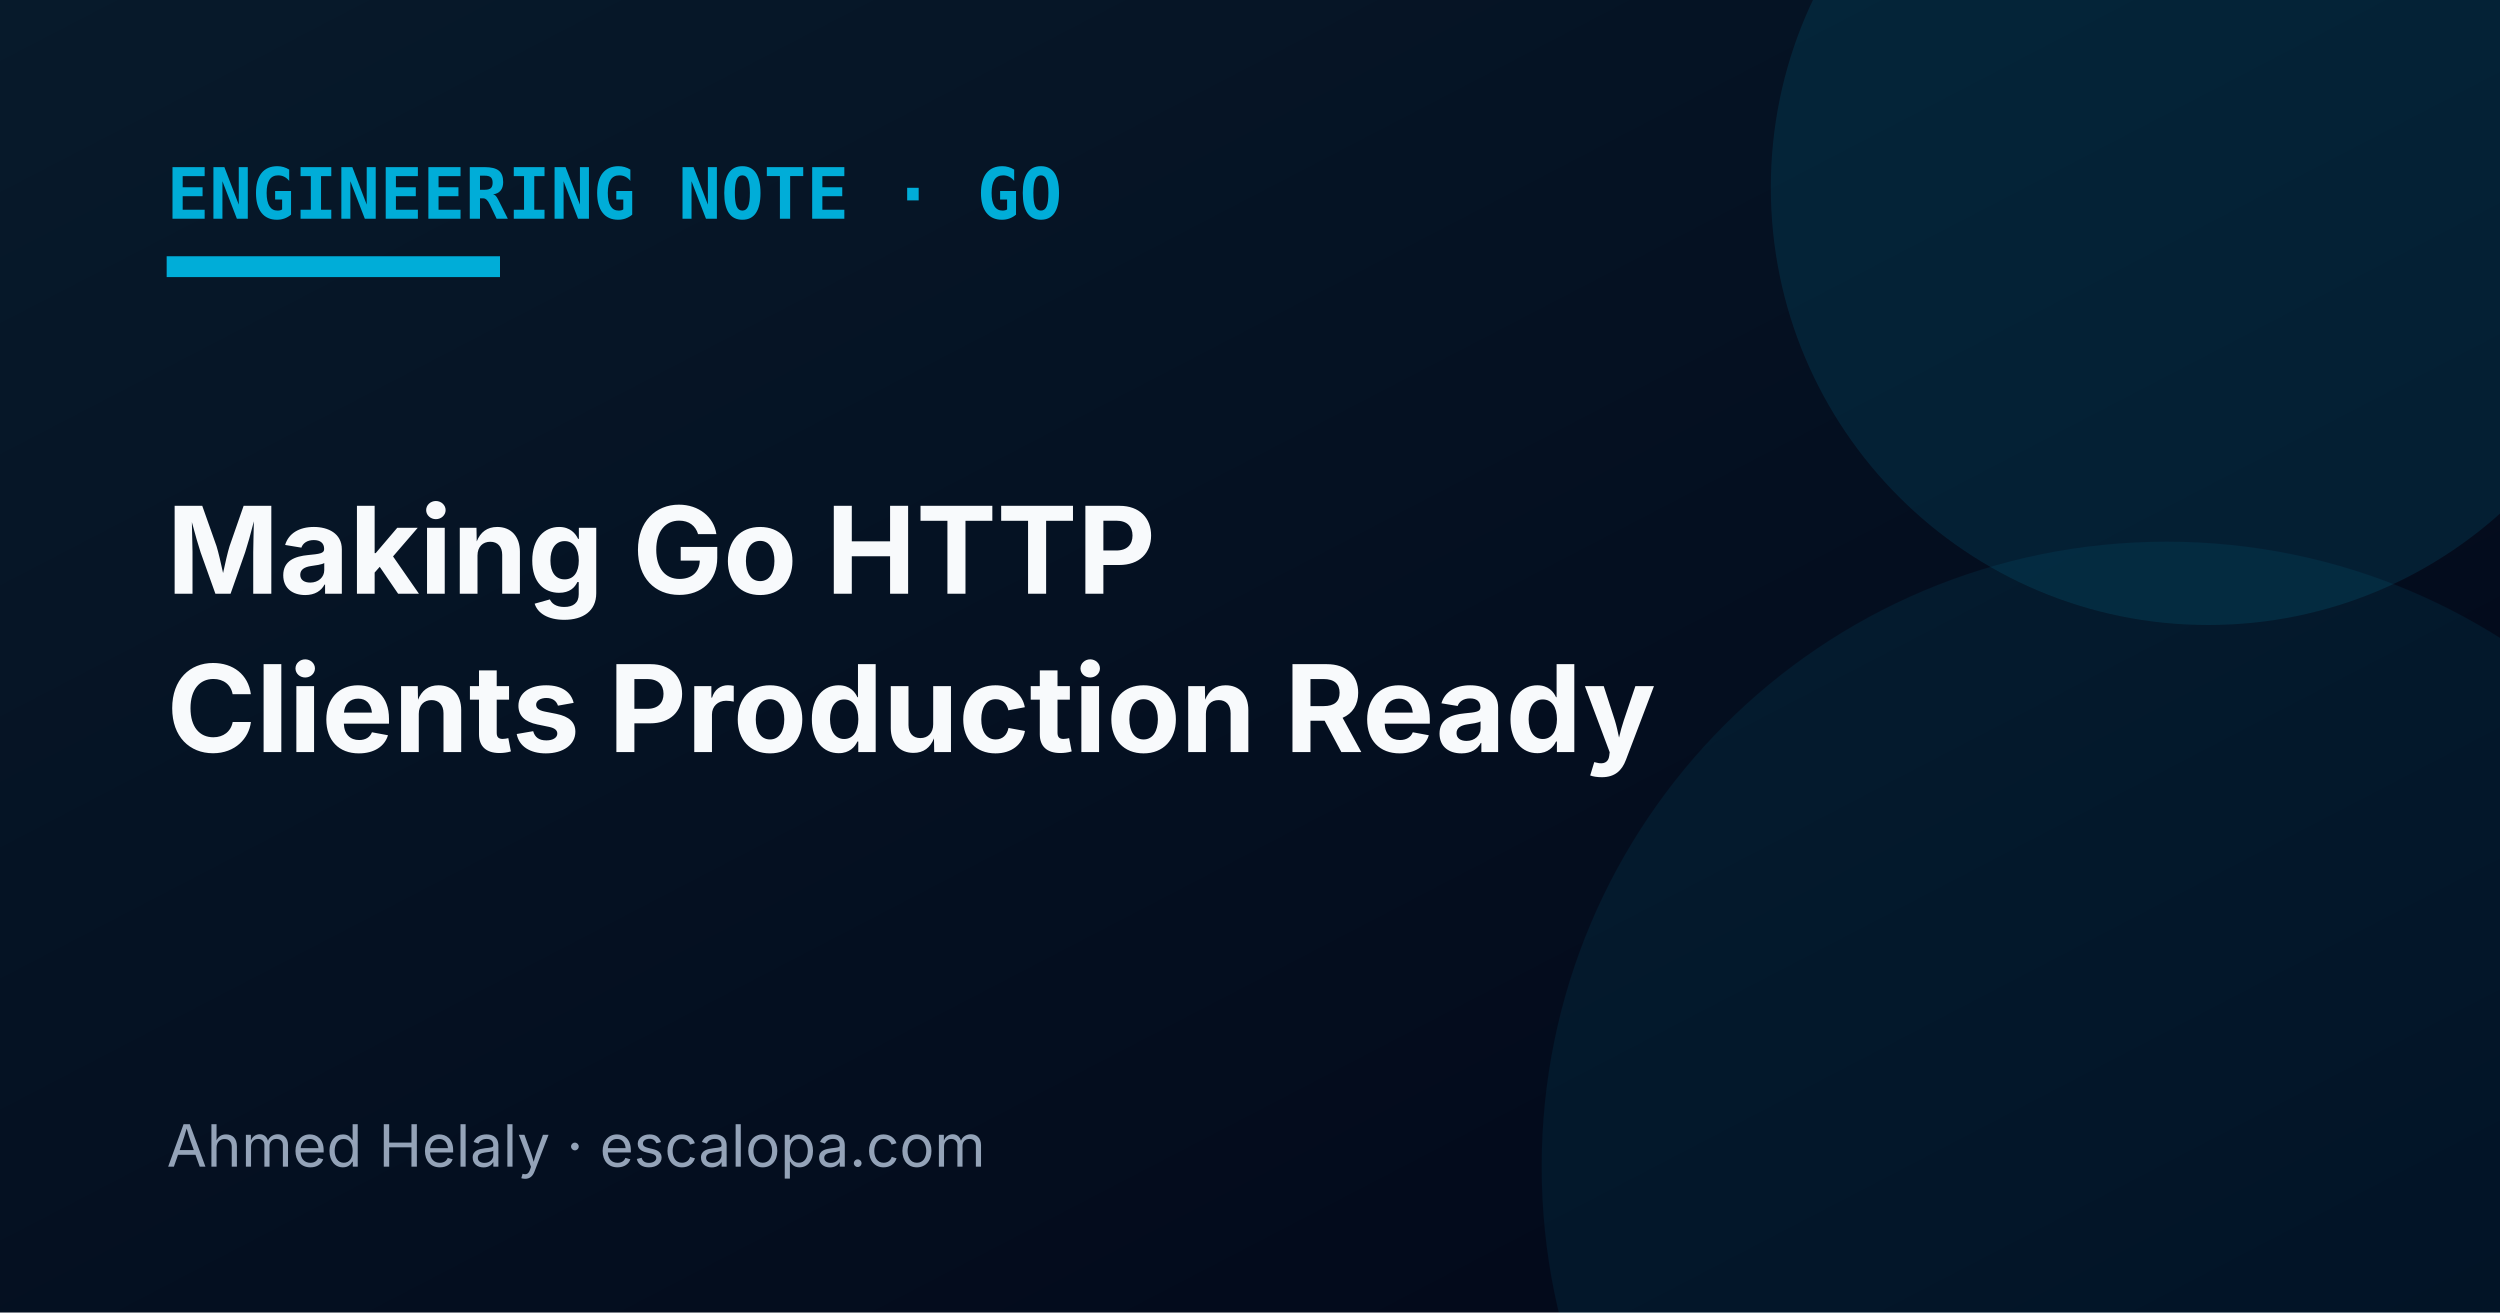
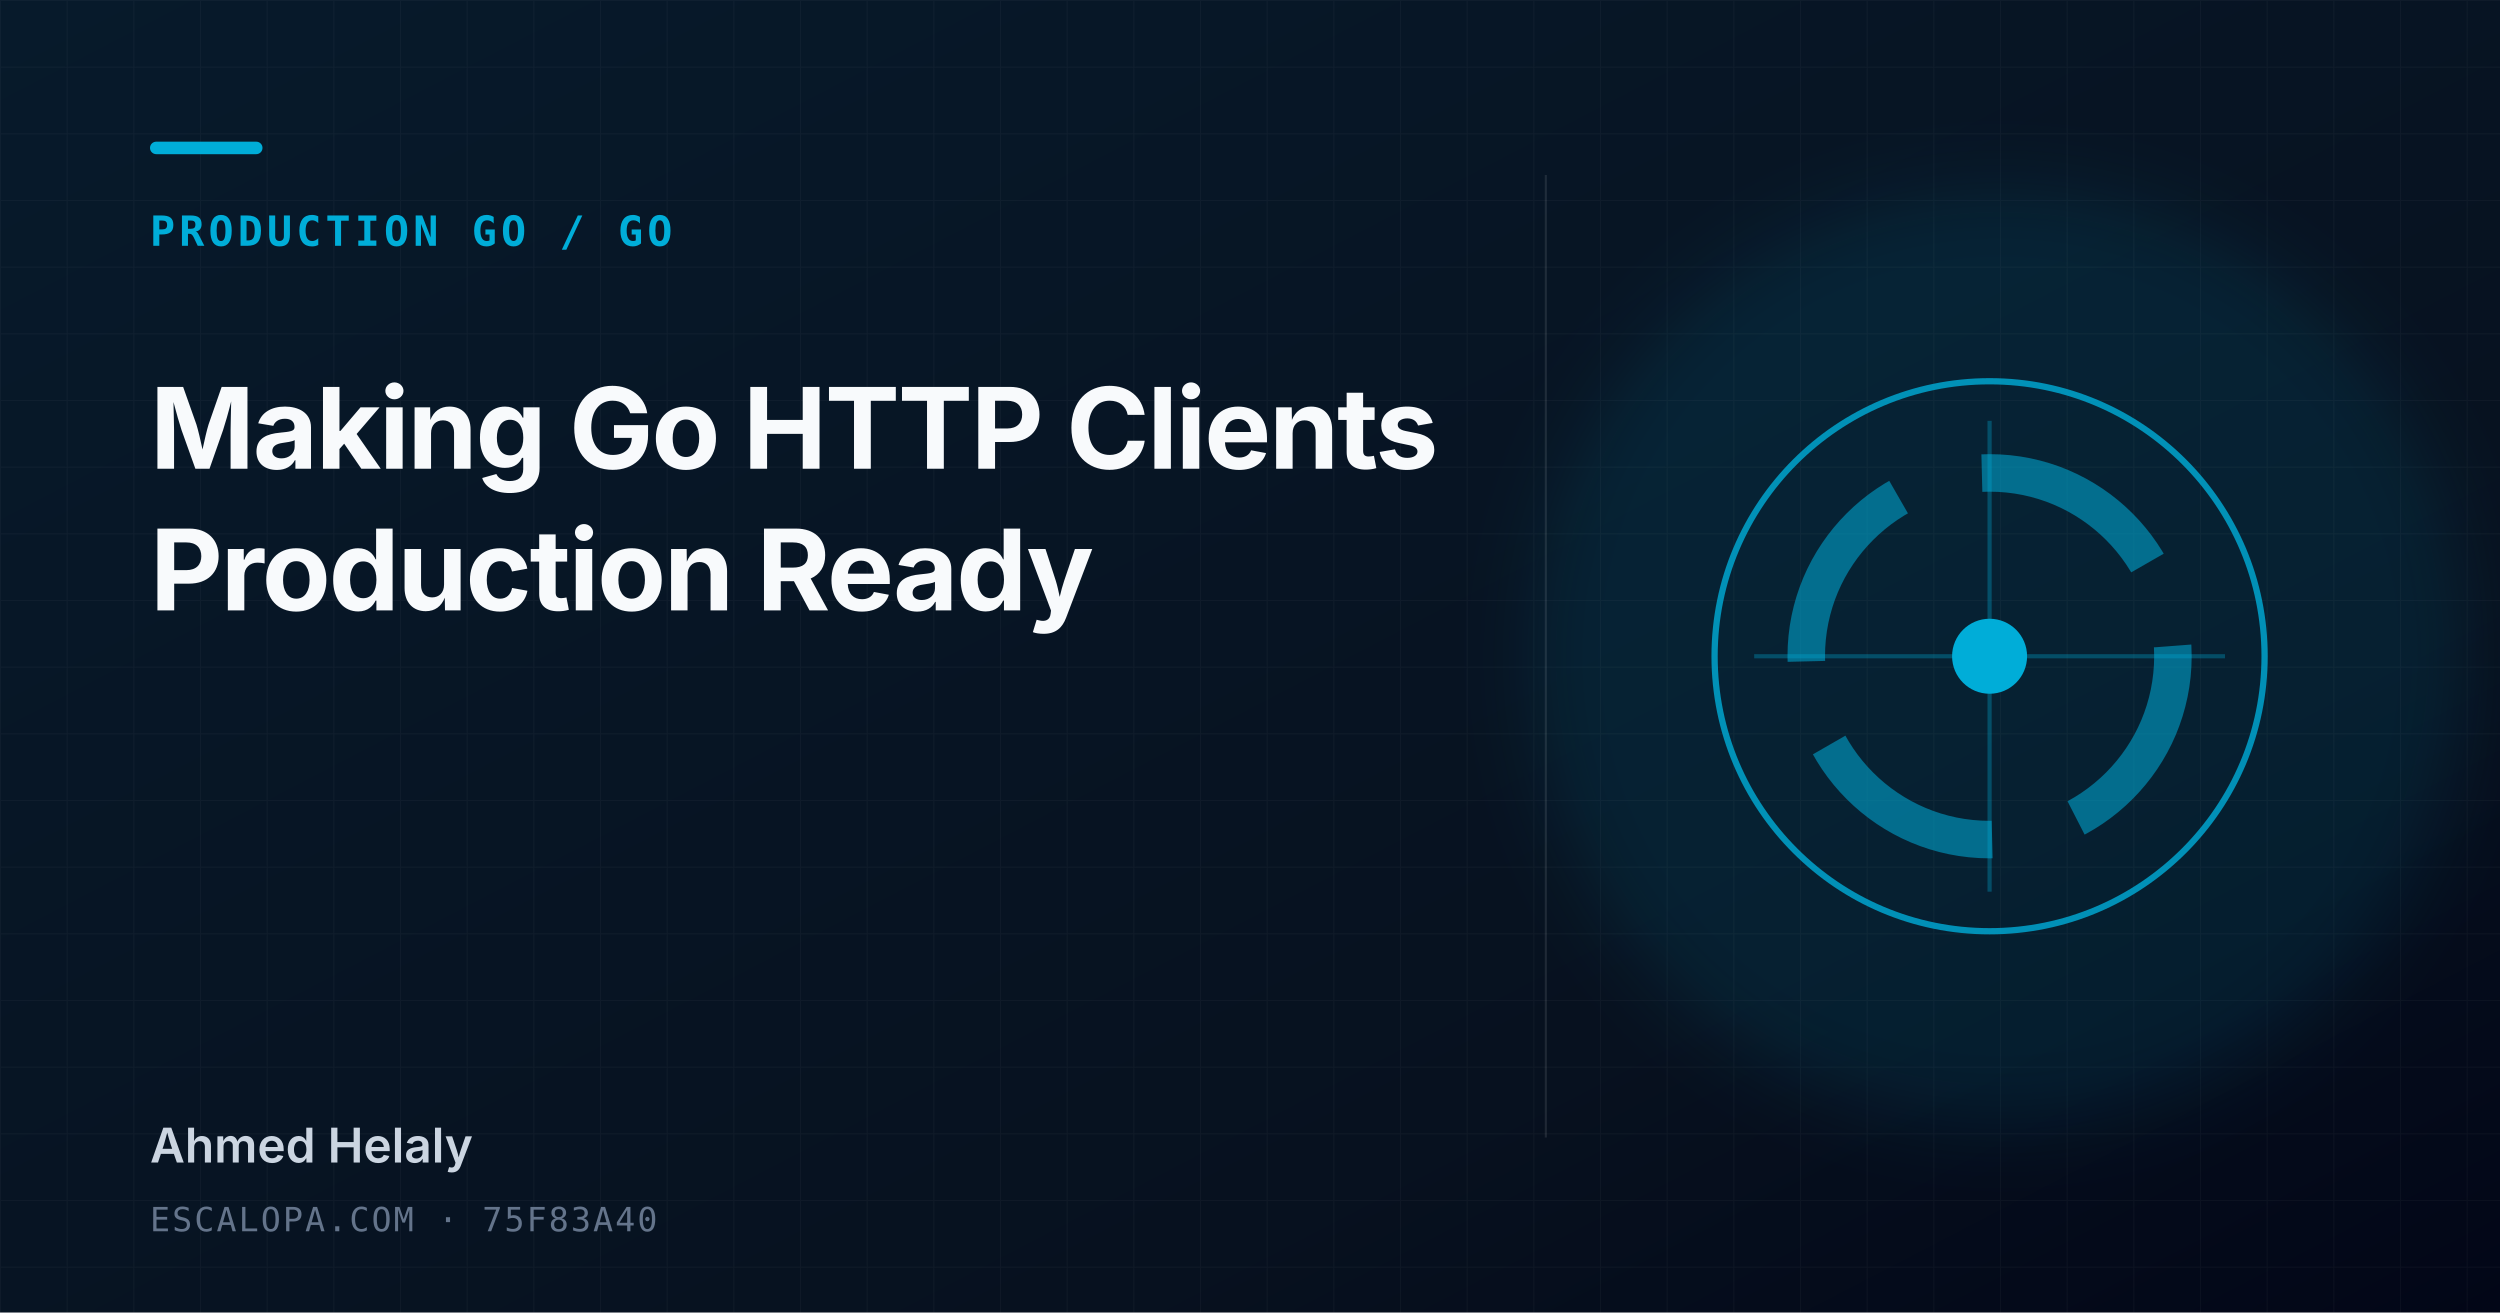
<svg xmlns="http://www.w3.org/2000/svg" width="1200" height="630" viewBox="0 0 1200 630" role="img" aria-label="Making Go HTTP Clients Production Ready">
  <defs>
    <linearGradient id="g" x1="0" y1="0" x2="1" y2="1">
      <stop stop-color="#071a2b" />
+       <stop offset=".72" stop-color="#07111f" />
      <stop offset="1" stop-color="#020617" />
    </linearGradient>
+     <pattern id="grid" width="32" height="32" patternUnits="userSpaceOnUse">
+       <path d="M32 0H0v32" fill="none" stroke="#fff" stroke-width="1" opacity=".035" />
+     </pattern>
+     <filter id="glow">
+       <feGaussianBlur stdDeviation="18" />
+     </filter>
  </defs>
  <rect width="1200" height="630" fill="url(#g)" />
-   <circle cx="1060" cy="90" r="210" fill="#00add8" opacity=".12" />
-   <circle cx="1040" cy="560" r="300" fill="#00add8" opacity=".08" />
-   <path d="M80 128h160" stroke="#00add8" stroke-width="10" />
-   <text x="80" y="105" fill="#00add8" font-family="ui-monospace,monospace" font-size="34" font-weight="700">ENGINEERING NOTE · GO</text>
-   <text x="80" y="285" fill="#f8fafc" font-family="Inter,Arial,sans-serif" font-size="58" font-weight="700">
-     <tspan x="80">Making Go HTTP</tspan>
-     <tspan x="80" dy="76">Clients Production Ready</tspan>
+   <rect width="1200" height="630" fill="url(#grid)" />
+   <circle cx="960" cy="315" r="225" fill="#00add8" opacity=".10" filter="url(#glow)" />
+   <path d="M742 84v462" stroke="#fff" stroke-width="1" opacity=".1" />
+   <rect x="72" y="68" width="54" height="6" rx="3" fill="#00add8" />
+   <text x="72" y="118" fill="#00add8" font-family="ui-monospace,SFMono-Regular,monospace" font-size="20" font-weight="700" letter-spacing="2">PRODUCTION GO / GO</text>
+   <text x="72" y="225" fill="#f8fafc" font-family="Inter,Arial,sans-serif" font-size="54" font-weight="720" letter-spacing="-1">
+     <tspan x="72" dy="0">Making Go HTTP Clients</tspan>
+     <tspan x="72" dy="68">Production Ready</tspan>
  </text>
-   <text x="80" y="560" fill="#94a3b8" font-family="Inter,Arial,sans-serif" font-size="28">Ahmed Helaly · escalopa.com</text>
+   <circle cx="955" cy="315" r="132" fill="none" stroke="#00add8" stroke-width="3" opacity=".8" />
+   <circle cx="955" cy="315" r="88" fill="none" stroke="#00add8" stroke-width="18" stroke-dasharray="95 42" opacity=".55" />
+   <path d="M842 315h226M955 202v226" stroke="#00add8" stroke-width="2" opacity=".32" />
+   <circle cx="955" cy="315" r="18" fill="#00add8" />
+   <text x="72" y="558" fill="#cbd5e1" font-family="Inter,Arial,sans-serif" font-size="23" font-weight="600">Ahmed Helaly</text>
+   <text x="72" y="591" fill="#64748b" font-family="ui-monospace,SFMono-Regular,monospace" font-size="16" letter-spacing="1">ESCALOPA.COM  ·  75F83A40</text>
</svg>
